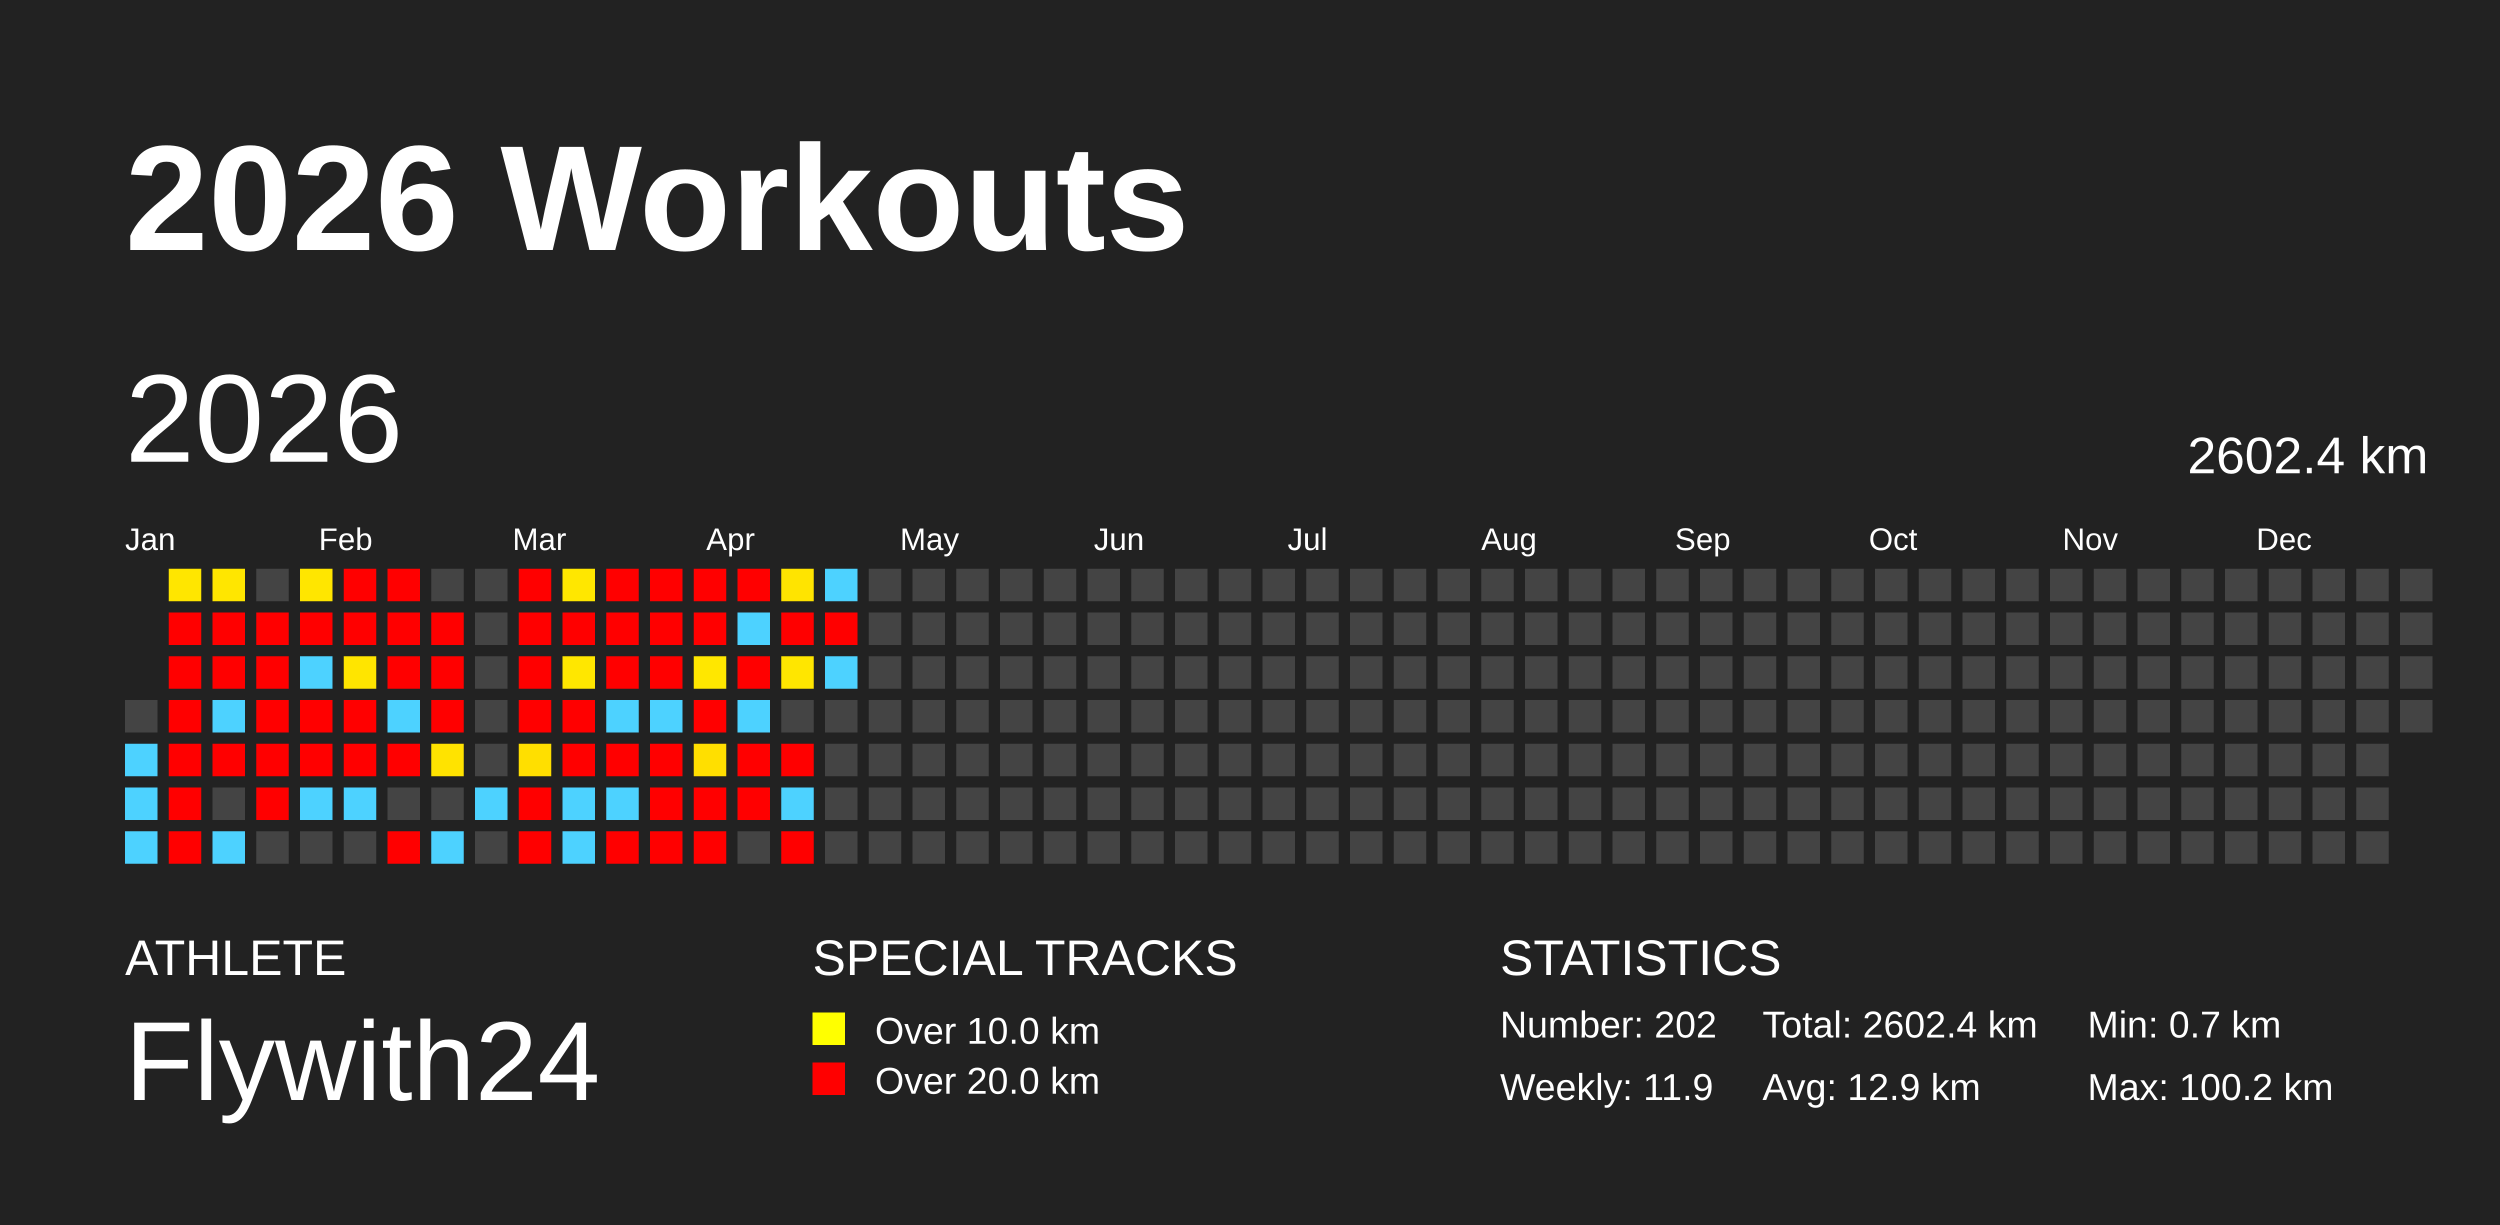
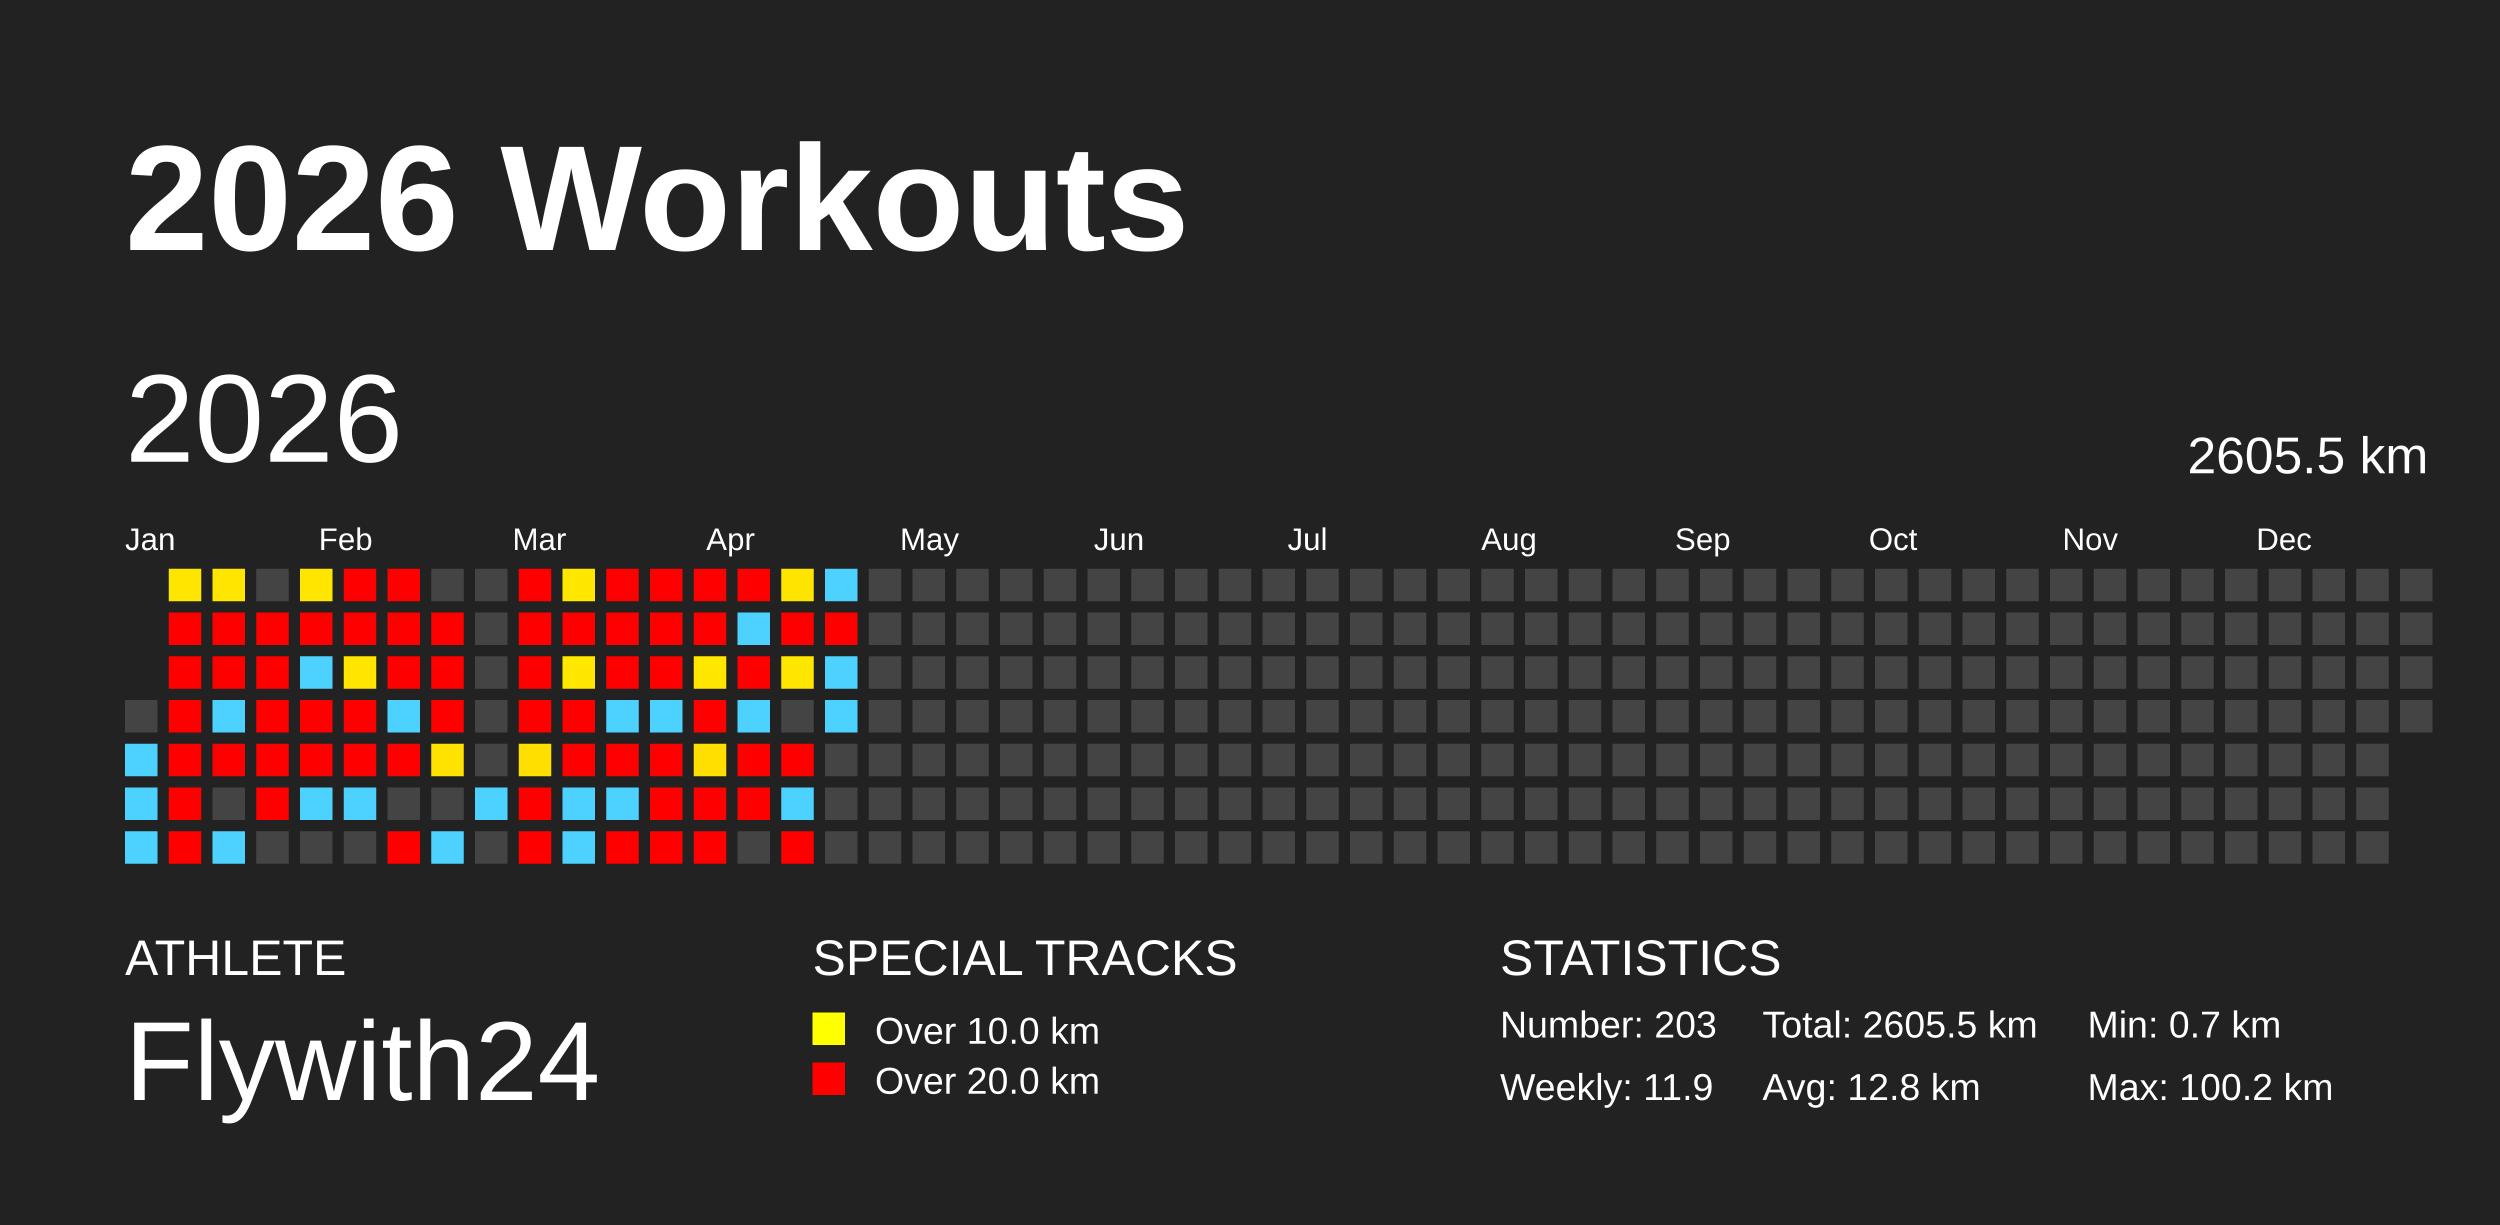
<svg xmlns="http://www.w3.org/2000/svg" baseProfile="full" height="98mm" version="1.1" viewBox="0,0,200,98" width="200mm">
  <defs />
  <rect fill="#222222" height="98" width="200" x="0" y="0" />
  <text fill="#FFFFFF" style="font-size:12px; font-family:Arial; font-weight:bold;" x="10" y="20">2026 Workouts</text>
  <text fill="#FFFFFF" style="font-size:4px; font-family:Arial" x="10" y="78">ATHLETE</text>
  <text fill="#FFFFFF" style="font-size:9px; font-family:Arial" x="10" y="88">Flywith24</text>
  <text fill="#FFFFFF" style="font-size:4px; font-family:Arial" x="65" y="78">SPECIAL TRACKS</text>
  <rect fill="yellow" height="2.6" width="2.6" x="65" y="81" />
  <text fill="#FFFFFF" style="font-size:3px; font-family:Arial" x="70" y="83.5">Over 10.0 km</text>
  <rect fill="red" height="2.6" width="2.6" x="65" y="85" />
  <text fill="#FFFFFF" style="font-size:3px; font-family:Arial" x="70" y="87.5">Over 20.0 km</text>
  <text fill="#FFFFFF" style="font-size:4px; font-family:Arial" x="120" y="78">STATISTICS</text>
-   <text fill="#FFFFFF" style="font-size:3px; font-family:Arial" x="120" y="83">Number: 202</text>
+   <text fill="#FFFFFF" style="font-size:3px; font-family:Arial" x="120" y="83">Number: 203</text>
  <text fill="#FFFFFF" style="font-size:3px; font-family:Arial" x="120" y="88">Weekly: 11.9</text>
-   <text fill="#FFFFFF" style="font-size:3px; font-family:Arial" x="141" y="83">Total: 2602.4 km</text>
-   <text fill="#FFFFFF" style="font-size:3px; font-family:Arial" x="141" y="88">Avg: 12.9 km</text>
+   <text fill="#FFFFFF" style="font-size:3px; font-family:Arial" x="141" y="83">Total: 2605.5 km</text>
+   <text fill="#FFFFFF" style="font-size:3px; font-family:Arial" x="141" y="88">Avg: 12.8 km</text>
  <text fill="#FFFFFF" style="font-size:3px; font-family:Arial" x="167" y="83">Min: 0.7 km</text>
  <text fill="#FFFFFF" style="font-size:3px; font-family:Arial" x="167" y="88">Max: 100.2 km</text>
  <text dominant-baseline="hanging" fill="#FFFFFF" style="font-size:10.0px; font-family:Arial;" x="10" y="30">2026</text>
-   <text dominant-baseline="hanging" fill="#FFFFFF" style="font-size:4.125px; font-family:Arial;" x="175" y="35">2602.4 km</text>
+   <text dominant-baseline="hanging" fill="#FFFFFF" style="font-size:4.125px; font-family:Arial;" x="175" y="35">2605.5 km</text>
  <text fill="#FFFFFF" style="font-size:2.5px; font-family:Arial" x="10.0" y="44">Jan</text>
  <text fill="#FFFFFF" style="font-size:2.5px; font-family:Arial" x="25.5" y="44">Feb</text>
  <text fill="#FFFFFF" style="font-size:2.5px; font-family:Arial" x="41.0" y="44">Mar</text>
  <text fill="#FFFFFF" style="font-size:2.5px; font-family:Arial" x="56.5" y="44">Apr</text>
  <text fill="#FFFFFF" style="font-size:2.5px; font-family:Arial" x="72.0" y="44">May</text>
  <text fill="#FFFFFF" style="font-size:2.5px; font-family:Arial" x="87.5" y="44">Jun</text>
  <text fill="#FFFFFF" style="font-size:2.5px; font-family:Arial" x="103.0" y="44">Jul</text>
  <text fill="#FFFFFF" style="font-size:2.5px; font-family:Arial" x="118.5" y="44">Aug</text>
  <text fill="#FFFFFF" style="font-size:2.5px; font-family:Arial" x="134.0" y="44">Sep</text>
  <text fill="#FFFFFF" style="font-size:2.5px; font-family:Arial" x="149.5" y="44">Oct</text>
  <text fill="#FFFFFF" style="font-size:2.5px; font-family:Arial" x="165.0" y="44">Nov</text>
  <text fill="#FFFFFF" style="font-size:2.5px; font-family:Arial" x="180.5" y="44">Dec</text>
  <rect fill="#444444" height="2.6" width="2.6" x="10.0" y="56.0" />
  <rect fill="#4dd2ff" height="2.6" width="2.6" x="10.0" y="59.5" />
  <rect fill="#4dd2ff" height="2.6" width="2.6" x="10.0" y="63.0" />
  <rect fill="#4dd2ff" height="2.6" width="2.6" x="10.0" y="66.5" />
  <rect fill="#ffe600" height="2.6" width="2.6" x="13.5" y="45.5" />
  <rect fill="red" height="2.6" width="2.6" x="13.5" y="49.0" />
  <rect fill="red" height="2.6" width="2.6" x="13.5" y="52.5" />
  <rect fill="red" height="2.6" width="2.6" x="13.5" y="56.0" />
  <rect fill="red" height="2.6" width="2.6" x="13.5" y="59.5" />
  <rect fill="red" height="2.6" width="2.6" x="13.5" y="63.0" />
  <rect fill="red" height="2.6" width="2.6" x="13.5" y="66.5" />
  <rect fill="#ffe600" height="2.6" width="2.6" x="17.0" y="45.5" />
  <rect fill="red" height="2.6" width="2.6" x="17.0" y="49.0" />
  <rect fill="red" height="2.6" width="2.6" x="17.0" y="52.5" />
  <rect fill="#4dd2ff" height="2.6" width="2.6" x="17.0" y="56.0" />
  <rect fill="red" height="2.6" width="2.6" x="17.0" y="59.5" />
  <rect fill="#444444" height="2.6" width="2.6" x="17.0" y="63.0" />
  <rect fill="#4dd2ff" height="2.6" width="2.6" x="17.0" y="66.5" />
  <rect fill="#444444" height="2.6" width="2.6" x="20.5" y="45.5" />
  <rect fill="red" height="2.6" width="2.6" x="20.5" y="49.0" />
  <rect fill="red" height="2.6" width="2.6" x="20.5" y="52.5" />
  <rect fill="red" height="2.6" width="2.6" x="20.5" y="56.0" />
  <rect fill="red" height="2.6" width="2.6" x="20.5" y="59.5" />
  <rect fill="red" height="2.6" width="2.6" x="20.5" y="63.0" />
  <rect fill="#444444" height="2.6" width="2.6" x="20.5" y="66.5" />
  <rect fill="#ffe600" height="2.6" width="2.6" x="24.0" y="45.5" />
  <rect fill="red" height="2.6" width="2.6" x="24.0" y="49.0" />
  <rect fill="#4dd2ff" height="2.6" width="2.6" x="24.0" y="52.5" />
  <rect fill="red" height="2.6" width="2.6" x="24.0" y="56.0" />
  <rect fill="red" height="2.6" width="2.6" x="24.0" y="59.5" />
  <rect fill="#4dd2ff" height="2.6" width="2.6" x="24.0" y="63.0" />
  <rect fill="#444444" height="2.6" width="2.6" x="24.0" y="66.5" />
  <rect fill="red" height="2.6" width="2.6" x="27.5" y="45.5" />
  <rect fill="red" height="2.6" width="2.6" x="27.5" y="49.0" />
  <rect fill="#ffe500" height="2.6" width="2.6" x="27.5" y="52.5" />
  <rect fill="red" height="2.6" width="2.6" x="27.5" y="56.0" />
  <rect fill="red" height="2.6" width="2.6" x="27.5" y="59.5" />
  <rect fill="#4dd2ff" height="2.6" width="2.6" x="27.5" y="63.0" />
  <rect fill="#444444" height="2.6" width="2.6" x="27.5" y="66.5" />
  <rect fill="red" height="2.6" width="2.6" x="31.0" y="45.5" />
  <rect fill="red" height="2.6" width="2.6" x="31.0" y="49.0" />
  <rect fill="red" height="2.6" width="2.6" x="31.0" y="52.5" />
  <rect fill="#4dd2ff" height="2.6" width="2.6" x="31.0" y="56.0" />
  <rect fill="red" height="2.6" width="2.6" x="31.0" y="59.5" />
  <rect fill="#444444" height="2.6" width="2.6" x="31.0" y="63.0" />
  <rect fill="red" height="2.6" width="2.6" x="31.0" y="66.5" />
  <rect fill="#444444" height="2.6" width="2.6" x="34.5" y="45.5" />
  <rect fill="red" height="2.6" width="2.6" x="34.5" y="49.0" />
  <rect fill="red" height="2.6" width="2.6" x="34.5" y="52.5" />
  <rect fill="red" height="2.6" width="2.6" x="34.5" y="56.0" />
  <rect fill="#ffe300" height="2.6" width="2.6" x="34.5" y="59.5" />
  <rect fill="#444444" height="2.6" width="2.6" x="34.5" y="63.0" />
  <rect fill="#4dd2ff" height="2.6" width="2.6" x="34.5" y="66.5" />
  <rect fill="#444444" height="2.6" width="2.6" x="38.0" y="45.5" />
  <rect fill="#444444" height="2.6" width="2.6" x="38.0" y="49.0" />
  <rect fill="#444444" height="2.6" width="2.6" x="38.0" y="52.5" />
  <rect fill="#444444" height="2.6" width="2.6" x="38.0" y="56.0" />
  <rect fill="#444444" height="2.6" width="2.6" x="38.0" y="59.5" />
  <rect fill="#4dd2ff" height="2.6" width="2.6" x="38.0" y="63.0" />
  <rect fill="#444444" height="2.6" width="2.6" x="38.0" y="66.5" />
  <rect fill="red" height="2.6" width="2.6" x="41.5" y="45.5" />
  <rect fill="red" height="2.6" width="2.6" x="41.5" y="49.0" />
  <rect fill="red" height="2.6" width="2.6" x="41.5" y="52.5" />
  <rect fill="red" height="2.6" width="2.6" x="41.5" y="56.0" />
  <rect fill="#ffdf00" height="2.6" width="2.6" x="41.5" y="59.5" />
  <rect fill="red" height="2.6" width="2.6" x="41.5" y="63.0" />
  <rect fill="red" height="2.6" width="2.6" x="41.5" y="66.5" />
  <rect fill="#ffe700" height="2.6" width="2.6" x="45.0" y="45.5" />
  <rect fill="red" height="2.6" width="2.6" x="45.0" y="49.0" />
  <rect fill="#ffe700" height="2.6" width="2.6" x="45.0" y="52.5" />
  <rect fill="red" height="2.6" width="2.6" x="45.0" y="56.0" />
  <rect fill="red" height="2.6" width="2.6" x="45.0" y="59.5" />
  <rect fill="#4dd2ff" height="2.6" width="2.6" x="45.0" y="63.0" />
  <rect fill="#4dd2ff" height="2.6" width="2.6" x="45.0" y="66.5" />
  <rect fill="red" height="2.6" width="2.6" x="48.5" y="45.5" />
  <rect fill="red" height="2.6" width="2.6" x="48.5" y="49.0" />
  <rect fill="red" height="2.6" width="2.6" x="48.5" y="52.5" />
  <rect fill="#4dd2ff" height="2.6" width="2.6" x="48.5" y="56.0" />
  <rect fill="red" height="2.6" width="2.6" x="48.5" y="59.5" />
  <rect fill="#4dd2ff" height="2.6" width="2.6" x="48.5" y="63.0" />
  <rect fill="red" height="2.6" width="2.6" x="48.5" y="66.5" />
  <rect fill="red" height="2.6" width="2.6" x="52.0" y="45.5" />
  <rect fill="red" height="2.6" width="2.6" x="52.0" y="49.0" />
  <rect fill="red" height="2.6" width="2.6" x="52.0" y="52.5" />
  <rect fill="#4dd2ff" height="2.6" width="2.6" x="52.0" y="56.0" />
  <rect fill="red" height="2.6" width="2.6" x="52.0" y="59.5" />
  <rect fill="red" height="2.6" width="2.6" x="52.0" y="63.0" />
  <rect fill="red" height="2.6" width="2.6" x="52.0" y="66.5" />
  <rect fill="red" height="2.6" width="2.6" x="55.5" y="45.5" />
  <rect fill="red" height="2.6" width="2.6" x="55.5" y="49.0" />
  <rect fill="#ffe700" height="2.6" width="2.6" x="55.5" y="52.5" />
  <rect fill="red" height="2.6" width="2.6" x="55.5" y="56.0" />
  <rect fill="#ffdf00" height="2.6" width="2.6" x="55.5" y="59.5" />
  <rect fill="red" height="2.6" width="2.6" x="55.5" y="63.0" />
  <rect fill="red" height="2.6" width="2.6" x="55.5" y="66.5" />
  <rect fill="red" height="2.6" width="2.6" x="59.0" y="45.5" />
  <rect fill="#4dd2ff" height="2.6" width="2.6" x="59.0" y="49.0" />
  <rect fill="red" height="2.6" width="2.6" x="59.0" y="52.5" />
  <rect fill="#4dd2ff" height="2.6" width="2.6" x="59.0" y="56.0" />
  <rect fill="red" height="2.6" width="2.6" x="59.0" y="59.5" />
  <rect fill="red" height="2.6" width="2.6" x="59.0" y="63.0" />
  <rect fill="#444444" height="2.6" width="2.6" x="59.0" y="66.5" />
  <rect fill="#ffe400" height="2.6" width="2.6" x="62.5" y="45.5" />
  <rect fill="red" height="2.6" width="2.6" x="62.5" y="49.0" />
  <rect fill="#ffe600" height="2.6" width="2.6" x="62.5" y="52.5" />
  <rect fill="#444444" height="2.6" width="2.6" x="62.5" y="56.0" />
  <rect fill="red" height="2.6" width="2.6" x="62.5" y="59.5" />
  <rect fill="#4dd2ff" height="2.6" width="2.6" x="62.5" y="63.0" />
  <rect fill="red" height="2.6" width="2.6" x="62.5" y="66.5" />
  <rect fill="#4dd2ff" height="2.6" width="2.6" x="66.0" y="45.5" />
  <rect fill="red" height="2.6" width="2.6" x="66.0" y="49.0" />
  <rect fill="#4dd2ff" height="2.6" width="2.6" x="66.0" y="52.5" />
-   <rect fill="#444444" height="2.6" width="2.6" x="66.0" y="56.0" />
+   <rect fill="#4dd2ff" height="2.6" width="2.6" x="66.0" y="56.0" />
  <rect fill="#444444" height="2.6" width="2.6" x="66.0" y="59.5" />
  <rect fill="#444444" height="2.6" width="2.6" x="66.0" y="63.0" />
  <rect fill="#444444" height="2.6" width="2.6" x="66.0" y="66.5" />
  <rect fill="#444444" height="2.6" width="2.6" x="69.5" y="45.5" />
  <rect fill="#444444" height="2.6" width="2.6" x="69.5" y="49.0" />
  <rect fill="#444444" height="2.6" width="2.6" x="69.5" y="52.5" />
  <rect fill="#444444" height="2.6" width="2.6" x="69.5" y="56.0" />
  <rect fill="#444444" height="2.6" width="2.6" x="69.5" y="59.5" />
  <rect fill="#444444" height="2.6" width="2.6" x="69.5" y="63.0" />
  <rect fill="#444444" height="2.6" width="2.6" x="69.5" y="66.5" />
  <rect fill="#444444" height="2.6" width="2.6" x="73.0" y="45.5" />
  <rect fill="#444444" height="2.6" width="2.6" x="73.0" y="49.0" />
  <rect fill="#444444" height="2.6" width="2.6" x="73.0" y="52.5" />
  <rect fill="#444444" height="2.6" width="2.6" x="73.0" y="56.0" />
  <rect fill="#444444" height="2.6" width="2.6" x="73.0" y="59.5" />
  <rect fill="#444444" height="2.6" width="2.6" x="73.0" y="63.0" />
  <rect fill="#444444" height="2.6" width="2.6" x="73.0" y="66.5" />
  <rect fill="#444444" height="2.6" width="2.6" x="76.5" y="45.5" />
  <rect fill="#444444" height="2.6" width="2.6" x="76.5" y="49.0" />
  <rect fill="#444444" height="2.6" width="2.6" x="76.5" y="52.5" />
  <rect fill="#444444" height="2.6" width="2.6" x="76.5" y="56.0" />
  <rect fill="#444444" height="2.6" width="2.6" x="76.5" y="59.5" />
  <rect fill="#444444" height="2.6" width="2.6" x="76.5" y="63.0" />
  <rect fill="#444444" height="2.6" width="2.6" x="76.5" y="66.5" />
  <rect fill="#444444" height="2.6" width="2.6" x="80.0" y="45.5" />
  <rect fill="#444444" height="2.6" width="2.6" x="80.0" y="49.0" />
  <rect fill="#444444" height="2.6" width="2.6" x="80.0" y="52.5" />
  <rect fill="#444444" height="2.6" width="2.6" x="80.0" y="56.0" />
  <rect fill="#444444" height="2.6" width="2.6" x="80.0" y="59.5" />
  <rect fill="#444444" height="2.6" width="2.6" x="80.0" y="63.0" />
  <rect fill="#444444" height="2.6" width="2.6" x="80.0" y="66.5" />
  <rect fill="#444444" height="2.6" width="2.6" x="83.5" y="45.5" />
  <rect fill="#444444" height="2.6" width="2.6" x="83.5" y="49.0" />
  <rect fill="#444444" height="2.6" width="2.6" x="83.5" y="52.5" />
  <rect fill="#444444" height="2.6" width="2.6" x="83.5" y="56.0" />
  <rect fill="#444444" height="2.6" width="2.6" x="83.5" y="59.5" />
  <rect fill="#444444" height="2.6" width="2.6" x="83.5" y="63.0" />
  <rect fill="#444444" height="2.6" width="2.6" x="83.5" y="66.5" />
  <rect fill="#444444" height="2.6" width="2.6" x="87.0" y="45.5" />
  <rect fill="#444444" height="2.6" width="2.6" x="87.0" y="49.0" />
  <rect fill="#444444" height="2.6" width="2.6" x="87.0" y="52.5" />
  <rect fill="#444444" height="2.6" width="2.6" x="87.0" y="56.0" />
  <rect fill="#444444" height="2.6" width="2.6" x="87.0" y="59.5" />
  <rect fill="#444444" height="2.6" width="2.6" x="87.0" y="63.0" />
  <rect fill="#444444" height="2.6" width="2.6" x="87.0" y="66.5" />
  <rect fill="#444444" height="2.6" width="2.6" x="90.5" y="45.5" />
  <rect fill="#444444" height="2.6" width="2.6" x="90.5" y="49.0" />
  <rect fill="#444444" height="2.6" width="2.6" x="90.5" y="52.5" />
  <rect fill="#444444" height="2.6" width="2.6" x="90.5" y="56.0" />
  <rect fill="#444444" height="2.6" width="2.6" x="90.5" y="59.5" />
  <rect fill="#444444" height="2.6" width="2.6" x="90.5" y="63.0" />
  <rect fill="#444444" height="2.6" width="2.6" x="90.5" y="66.5" />
  <rect fill="#444444" height="2.6" width="2.6" x="94.0" y="45.5" />
  <rect fill="#444444" height="2.6" width="2.6" x="94.0" y="49.0" />
  <rect fill="#444444" height="2.6" width="2.6" x="94.0" y="52.5" />
  <rect fill="#444444" height="2.6" width="2.6" x="94.0" y="56.0" />
  <rect fill="#444444" height="2.6" width="2.6" x="94.0" y="59.5" />
  <rect fill="#444444" height="2.6" width="2.6" x="94.0" y="63.0" />
  <rect fill="#444444" height="2.6" width="2.6" x="94.0" y="66.5" />
  <rect fill="#444444" height="2.6" width="2.6" x="97.5" y="45.5" />
  <rect fill="#444444" height="2.6" width="2.6" x="97.5" y="49.0" />
  <rect fill="#444444" height="2.6" width="2.6" x="97.5" y="52.5" />
  <rect fill="#444444" height="2.6" width="2.6" x="97.5" y="56.0" />
  <rect fill="#444444" height="2.6" width="2.6" x="97.5" y="59.5" />
  <rect fill="#444444" height="2.6" width="2.6" x="97.5" y="63.0" />
  <rect fill="#444444" height="2.6" width="2.6" x="97.5" y="66.5" />
  <rect fill="#444444" height="2.6" width="2.6" x="101.0" y="45.5" />
  <rect fill="#444444" height="2.6" width="2.6" x="101.0" y="49.0" />
  <rect fill="#444444" height="2.6" width="2.6" x="101.0" y="52.5" />
  <rect fill="#444444" height="2.6" width="2.6" x="101.0" y="56.0" />
  <rect fill="#444444" height="2.6" width="2.6" x="101.0" y="59.5" />
  <rect fill="#444444" height="2.6" width="2.6" x="101.0" y="63.0" />
  <rect fill="#444444" height="2.6" width="2.6" x="101.0" y="66.5" />
  <rect fill="#444444" height="2.6" width="2.6" x="104.5" y="45.5" />
  <rect fill="#444444" height="2.6" width="2.6" x="104.5" y="49.0" />
  <rect fill="#444444" height="2.6" width="2.6" x="104.5" y="52.5" />
  <rect fill="#444444" height="2.6" width="2.6" x="104.5" y="56.0" />
  <rect fill="#444444" height="2.6" width="2.6" x="104.5" y="59.5" />
  <rect fill="#444444" height="2.6" width="2.6" x="104.5" y="63.0" />
  <rect fill="#444444" height="2.6" width="2.6" x="104.5" y="66.5" />
  <rect fill="#444444" height="2.6" width="2.6" x="108.0" y="45.5" />
  <rect fill="#444444" height="2.6" width="2.6" x="108.0" y="49.0" />
  <rect fill="#444444" height="2.6" width="2.6" x="108.0" y="52.5" />
  <rect fill="#444444" height="2.6" width="2.6" x="108.0" y="56.0" />
  <rect fill="#444444" height="2.6" width="2.6" x="108.0" y="59.5" />
  <rect fill="#444444" height="2.6" width="2.6" x="108.0" y="63.0" />
  <rect fill="#444444" height="2.6" width="2.6" x="108.0" y="66.5" />
  <rect fill="#444444" height="2.6" width="2.6" x="111.5" y="45.5" />
  <rect fill="#444444" height="2.6" width="2.6" x="111.5" y="49.0" />
  <rect fill="#444444" height="2.6" width="2.6" x="111.5" y="52.5" />
  <rect fill="#444444" height="2.6" width="2.6" x="111.5" y="56.0" />
  <rect fill="#444444" height="2.6" width="2.6" x="111.5" y="59.5" />
  <rect fill="#444444" height="2.6" width="2.6" x="111.5" y="63.0" />
  <rect fill="#444444" height="2.6" width="2.6" x="111.5" y="66.5" />
  <rect fill="#444444" height="2.6" width="2.6" x="115.0" y="45.5" />
  <rect fill="#444444" height="2.6" width="2.6" x="115.0" y="49.0" />
  <rect fill="#444444" height="2.6" width="2.6" x="115.0" y="52.5" />
  <rect fill="#444444" height="2.6" width="2.6" x="115.0" y="56.0" />
  <rect fill="#444444" height="2.6" width="2.6" x="115.0" y="59.5" />
  <rect fill="#444444" height="2.6" width="2.6" x="115.0" y="63.0" />
  <rect fill="#444444" height="2.6" width="2.6" x="115.0" y="66.5" />
  <rect fill="#444444" height="2.6" width="2.6" x="118.5" y="45.5" />
  <rect fill="#444444" height="2.6" width="2.6" x="118.5" y="49.0" />
  <rect fill="#444444" height="2.6" width="2.6" x="118.5" y="52.5" />
  <rect fill="#444444" height="2.6" width="2.6" x="118.5" y="56.0" />
  <rect fill="#444444" height="2.6" width="2.6" x="118.5" y="59.5" />
  <rect fill="#444444" height="2.6" width="2.6" x="118.5" y="63.0" />
  <rect fill="#444444" height="2.6" width="2.6" x="118.5" y="66.5" />
  <rect fill="#444444" height="2.6" width="2.6" x="122.0" y="45.5" />
  <rect fill="#444444" height="2.6" width="2.6" x="122.0" y="49.0" />
  <rect fill="#444444" height="2.6" width="2.6" x="122.0" y="52.5" />
  <rect fill="#444444" height="2.6" width="2.6" x="122.0" y="56.0" />
  <rect fill="#444444" height="2.6" width="2.6" x="122.0" y="59.5" />
  <rect fill="#444444" height="2.6" width="2.6" x="122.0" y="63.0" />
  <rect fill="#444444" height="2.6" width="2.6" x="122.0" y="66.5" />
  <rect fill="#444444" height="2.6" width="2.6" x="125.5" y="45.5" />
  <rect fill="#444444" height="2.6" width="2.6" x="125.5" y="49.0" />
  <rect fill="#444444" height="2.6" width="2.6" x="125.5" y="52.5" />
  <rect fill="#444444" height="2.6" width="2.6" x="125.5" y="56.0" />
  <rect fill="#444444" height="2.6" width="2.6" x="125.5" y="59.5" />
  <rect fill="#444444" height="2.6" width="2.6" x="125.5" y="63.0" />
  <rect fill="#444444" height="2.6" width="2.6" x="125.5" y="66.5" />
  <rect fill="#444444" height="2.6" width="2.6" x="129.0" y="45.5" />
  <rect fill="#444444" height="2.6" width="2.6" x="129.0" y="49.0" />
  <rect fill="#444444" height="2.6" width="2.6" x="129.0" y="52.5" />
  <rect fill="#444444" height="2.6" width="2.6" x="129.0" y="56.0" />
  <rect fill="#444444" height="2.6" width="2.6" x="129.0" y="59.5" />
  <rect fill="#444444" height="2.6" width="2.6" x="129.0" y="63.0" />
  <rect fill="#444444" height="2.6" width="2.6" x="129.0" y="66.5" />
  <rect fill="#444444" height="2.6" width="2.6" x="132.5" y="45.5" />
  <rect fill="#444444" height="2.6" width="2.6" x="132.5" y="49.0" />
  <rect fill="#444444" height="2.6" width="2.6" x="132.5" y="52.5" />
  <rect fill="#444444" height="2.6" width="2.6" x="132.5" y="56.0" />
  <rect fill="#444444" height="2.6" width="2.6" x="132.5" y="59.5" />
  <rect fill="#444444" height="2.6" width="2.6" x="132.5" y="63.0" />
  <rect fill="#444444" height="2.6" width="2.6" x="132.5" y="66.5" />
  <rect fill="#444444" height="2.6" width="2.6" x="136.0" y="45.5" />
  <rect fill="#444444" height="2.6" width="2.6" x="136.0" y="49.0" />
  <rect fill="#444444" height="2.6" width="2.6" x="136.0" y="52.5" />
  <rect fill="#444444" height="2.6" width="2.6" x="136.0" y="56.0" />
  <rect fill="#444444" height="2.6" width="2.6" x="136.0" y="59.5" />
  <rect fill="#444444" height="2.6" width="2.6" x="136.0" y="63.0" />
  <rect fill="#444444" height="2.6" width="2.6" x="136.0" y="66.5" />
  <rect fill="#444444" height="2.6" width="2.6" x="139.5" y="45.5" />
  <rect fill="#444444" height="2.6" width="2.6" x="139.5" y="49.0" />
  <rect fill="#444444" height="2.6" width="2.6" x="139.5" y="52.5" />
  <rect fill="#444444" height="2.6" width="2.6" x="139.5" y="56.0" />
  <rect fill="#444444" height="2.6" width="2.6" x="139.5" y="59.5" />
  <rect fill="#444444" height="2.6" width="2.6" x="139.5" y="63.0" />
  <rect fill="#444444" height="2.6" width="2.6" x="139.5" y="66.5" />
  <rect fill="#444444" height="2.6" width="2.6" x="143.0" y="45.5" />
  <rect fill="#444444" height="2.6" width="2.6" x="143.0" y="49.0" />
  <rect fill="#444444" height="2.6" width="2.6" x="143.0" y="52.5" />
  <rect fill="#444444" height="2.6" width="2.6" x="143.0" y="56.0" />
  <rect fill="#444444" height="2.6" width="2.6" x="143.0" y="59.5" />
  <rect fill="#444444" height="2.6" width="2.6" x="143.0" y="63.0" />
  <rect fill="#444444" height="2.6" width="2.6" x="143.0" y="66.5" />
  <rect fill="#444444" height="2.6" width="2.6" x="146.5" y="45.5" />
  <rect fill="#444444" height="2.6" width="2.6" x="146.5" y="49.0" />
  <rect fill="#444444" height="2.6" width="2.6" x="146.5" y="52.5" />
  <rect fill="#444444" height="2.6" width="2.6" x="146.5" y="56.0" />
  <rect fill="#444444" height="2.6" width="2.6" x="146.5" y="59.5" />
  <rect fill="#444444" height="2.6" width="2.6" x="146.5" y="63.0" />
  <rect fill="#444444" height="2.6" width="2.6" x="146.5" y="66.5" />
  <rect fill="#444444" height="2.6" width="2.6" x="150.0" y="45.5" />
  <rect fill="#444444" height="2.6" width="2.6" x="150.0" y="49.0" />
  <rect fill="#444444" height="2.6" width="2.6" x="150.0" y="52.5" />
  <rect fill="#444444" height="2.6" width="2.6" x="150.0" y="56.0" />
  <rect fill="#444444" height="2.6" width="2.6" x="150.0" y="59.5" />
  <rect fill="#444444" height="2.6" width="2.6" x="150.0" y="63.0" />
  <rect fill="#444444" height="2.6" width="2.6" x="150.0" y="66.5" />
  <rect fill="#444444" height="2.6" width="2.6" x="153.5" y="45.5" />
  <rect fill="#444444" height="2.6" width="2.6" x="153.5" y="49.0" />
  <rect fill="#444444" height="2.6" width="2.6" x="153.5" y="52.5" />
  <rect fill="#444444" height="2.6" width="2.6" x="153.5" y="56.0" />
  <rect fill="#444444" height="2.6" width="2.6" x="153.5" y="59.5" />
  <rect fill="#444444" height="2.6" width="2.6" x="153.5" y="63.0" />
  <rect fill="#444444" height="2.6" width="2.6" x="153.5" y="66.5" />
  <rect fill="#444444" height="2.6" width="2.6" x="157.0" y="45.5" />
  <rect fill="#444444" height="2.6" width="2.6" x="157.0" y="49.0" />
  <rect fill="#444444" height="2.6" width="2.6" x="157.0" y="52.5" />
  <rect fill="#444444" height="2.6" width="2.6" x="157.0" y="56.0" />
  <rect fill="#444444" height="2.6" width="2.6" x="157.0" y="59.5" />
  <rect fill="#444444" height="2.6" width="2.6" x="157.0" y="63.0" />
  <rect fill="#444444" height="2.6" width="2.6" x="157.0" y="66.5" />
  <rect fill="#444444" height="2.6" width="2.6" x="160.5" y="45.5" />
  <rect fill="#444444" height="2.6" width="2.6" x="160.5" y="49.0" />
  <rect fill="#444444" height="2.6" width="2.6" x="160.5" y="52.5" />
  <rect fill="#444444" height="2.6" width="2.6" x="160.5" y="56.0" />
  <rect fill="#444444" height="2.6" width="2.6" x="160.5" y="59.5" />
  <rect fill="#444444" height="2.6" width="2.6" x="160.5" y="63.0" />
  <rect fill="#444444" height="2.6" width="2.6" x="160.5" y="66.5" />
  <rect fill="#444444" height="2.6" width="2.6" x="164.0" y="45.5" />
  <rect fill="#444444" height="2.6" width="2.6" x="164.0" y="49.0" />
  <rect fill="#444444" height="2.6" width="2.6" x="164.0" y="52.5" />
  <rect fill="#444444" height="2.6" width="2.6" x="164.0" y="56.0" />
  <rect fill="#444444" height="2.6" width="2.6" x="164.0" y="59.5" />
  <rect fill="#444444" height="2.6" width="2.6" x="164.0" y="63.0" />
  <rect fill="#444444" height="2.6" width="2.6" x="164.0" y="66.5" />
  <rect fill="#444444" height="2.6" width="2.6" x="167.5" y="45.5" />
  <rect fill="#444444" height="2.6" width="2.6" x="167.5" y="49.0" />
  <rect fill="#444444" height="2.6" width="2.6" x="167.5" y="52.5" />
  <rect fill="#444444" height="2.6" width="2.6" x="167.5" y="56.0" />
  <rect fill="#444444" height="2.6" width="2.6" x="167.5" y="59.5" />
  <rect fill="#444444" height="2.6" width="2.6" x="167.5" y="63.0" />
  <rect fill="#444444" height="2.6" width="2.6" x="167.5" y="66.5" />
  <rect fill="#444444" height="2.6" width="2.6" x="171.0" y="45.5" />
  <rect fill="#444444" height="2.6" width="2.6" x="171.0" y="49.0" />
  <rect fill="#444444" height="2.6" width="2.6" x="171.0" y="52.5" />
  <rect fill="#444444" height="2.6" width="2.6" x="171.0" y="56.0" />
  <rect fill="#444444" height="2.6" width="2.6" x="171.0" y="59.5" />
  <rect fill="#444444" height="2.6" width="2.6" x="171.0" y="63.0" />
  <rect fill="#444444" height="2.6" width="2.6" x="171.0" y="66.5" />
  <rect fill="#444444" height="2.6" width="2.6" x="174.5" y="45.5" />
  <rect fill="#444444" height="2.6" width="2.6" x="174.5" y="49.0" />
  <rect fill="#444444" height="2.6" width="2.6" x="174.5" y="52.5" />
  <rect fill="#444444" height="2.6" width="2.6" x="174.5" y="56.0" />
  <rect fill="#444444" height="2.6" width="2.6" x="174.5" y="59.5" />
  <rect fill="#444444" height="2.6" width="2.6" x="174.5" y="63.0" />
  <rect fill="#444444" height="2.6" width="2.6" x="174.5" y="66.5" />
  <rect fill="#444444" height="2.6" width="2.6" x="178.0" y="45.5" />
  <rect fill="#444444" height="2.6" width="2.6" x="178.0" y="49.0" />
  <rect fill="#444444" height="2.6" width="2.6" x="178.0" y="52.5" />
  <rect fill="#444444" height="2.6" width="2.6" x="178.0" y="56.0" />
  <rect fill="#444444" height="2.6" width="2.6" x="178.0" y="59.5" />
  <rect fill="#444444" height="2.6" width="2.6" x="178.0" y="63.0" />
  <rect fill="#444444" height="2.6" width="2.6" x="178.0" y="66.5" />
  <rect fill="#444444" height="2.6" width="2.6" x="181.5" y="45.5" />
  <rect fill="#444444" height="2.6" width="2.6" x="181.5" y="49.0" />
  <rect fill="#444444" height="2.6" width="2.6" x="181.5" y="52.5" />
  <rect fill="#444444" height="2.6" width="2.6" x="181.5" y="56.0" />
  <rect fill="#444444" height="2.6" width="2.6" x="181.5" y="59.5" />
  <rect fill="#444444" height="2.6" width="2.6" x="181.5" y="63.0" />
  <rect fill="#444444" height="2.6" width="2.6" x="181.5" y="66.5" />
  <rect fill="#444444" height="2.6" width="2.6" x="185.0" y="45.5" />
  <rect fill="#444444" height="2.6" width="2.6" x="185.0" y="49.0" />
  <rect fill="#444444" height="2.6" width="2.6" x="185.0" y="52.5" />
  <rect fill="#444444" height="2.6" width="2.6" x="185.0" y="56.0" />
  <rect fill="#444444" height="2.6" width="2.6" x="185.0" y="59.5" />
  <rect fill="#444444" height="2.6" width="2.6" x="185.0" y="63.0" />
  <rect fill="#444444" height="2.6" width="2.6" x="185.0" y="66.5" />
  <rect fill="#444444" height="2.6" width="2.6" x="188.5" y="45.5" />
  <rect fill="#444444" height="2.6" width="2.6" x="188.5" y="49.0" />
  <rect fill="#444444" height="2.6" width="2.6" x="188.5" y="52.5" />
  <rect fill="#444444" height="2.6" width="2.6" x="188.5" y="56.0" />
  <rect fill="#444444" height="2.6" width="2.6" x="188.5" y="59.5" />
  <rect fill="#444444" height="2.6" width="2.6" x="188.5" y="63.0" />
  <rect fill="#444444" height="2.6" width="2.6" x="188.5" y="66.5" />
  <rect fill="#444444" height="2.6" width="2.6" x="192.0" y="45.5" />
  <rect fill="#444444" height="2.6" width="2.6" x="192.0" y="49.0" />
  <rect fill="#444444" height="2.6" width="2.6" x="192.0" y="52.5" />
  <rect fill="#444444" height="2.6" width="2.6" x="192.0" y="56.0" />
</svg>
